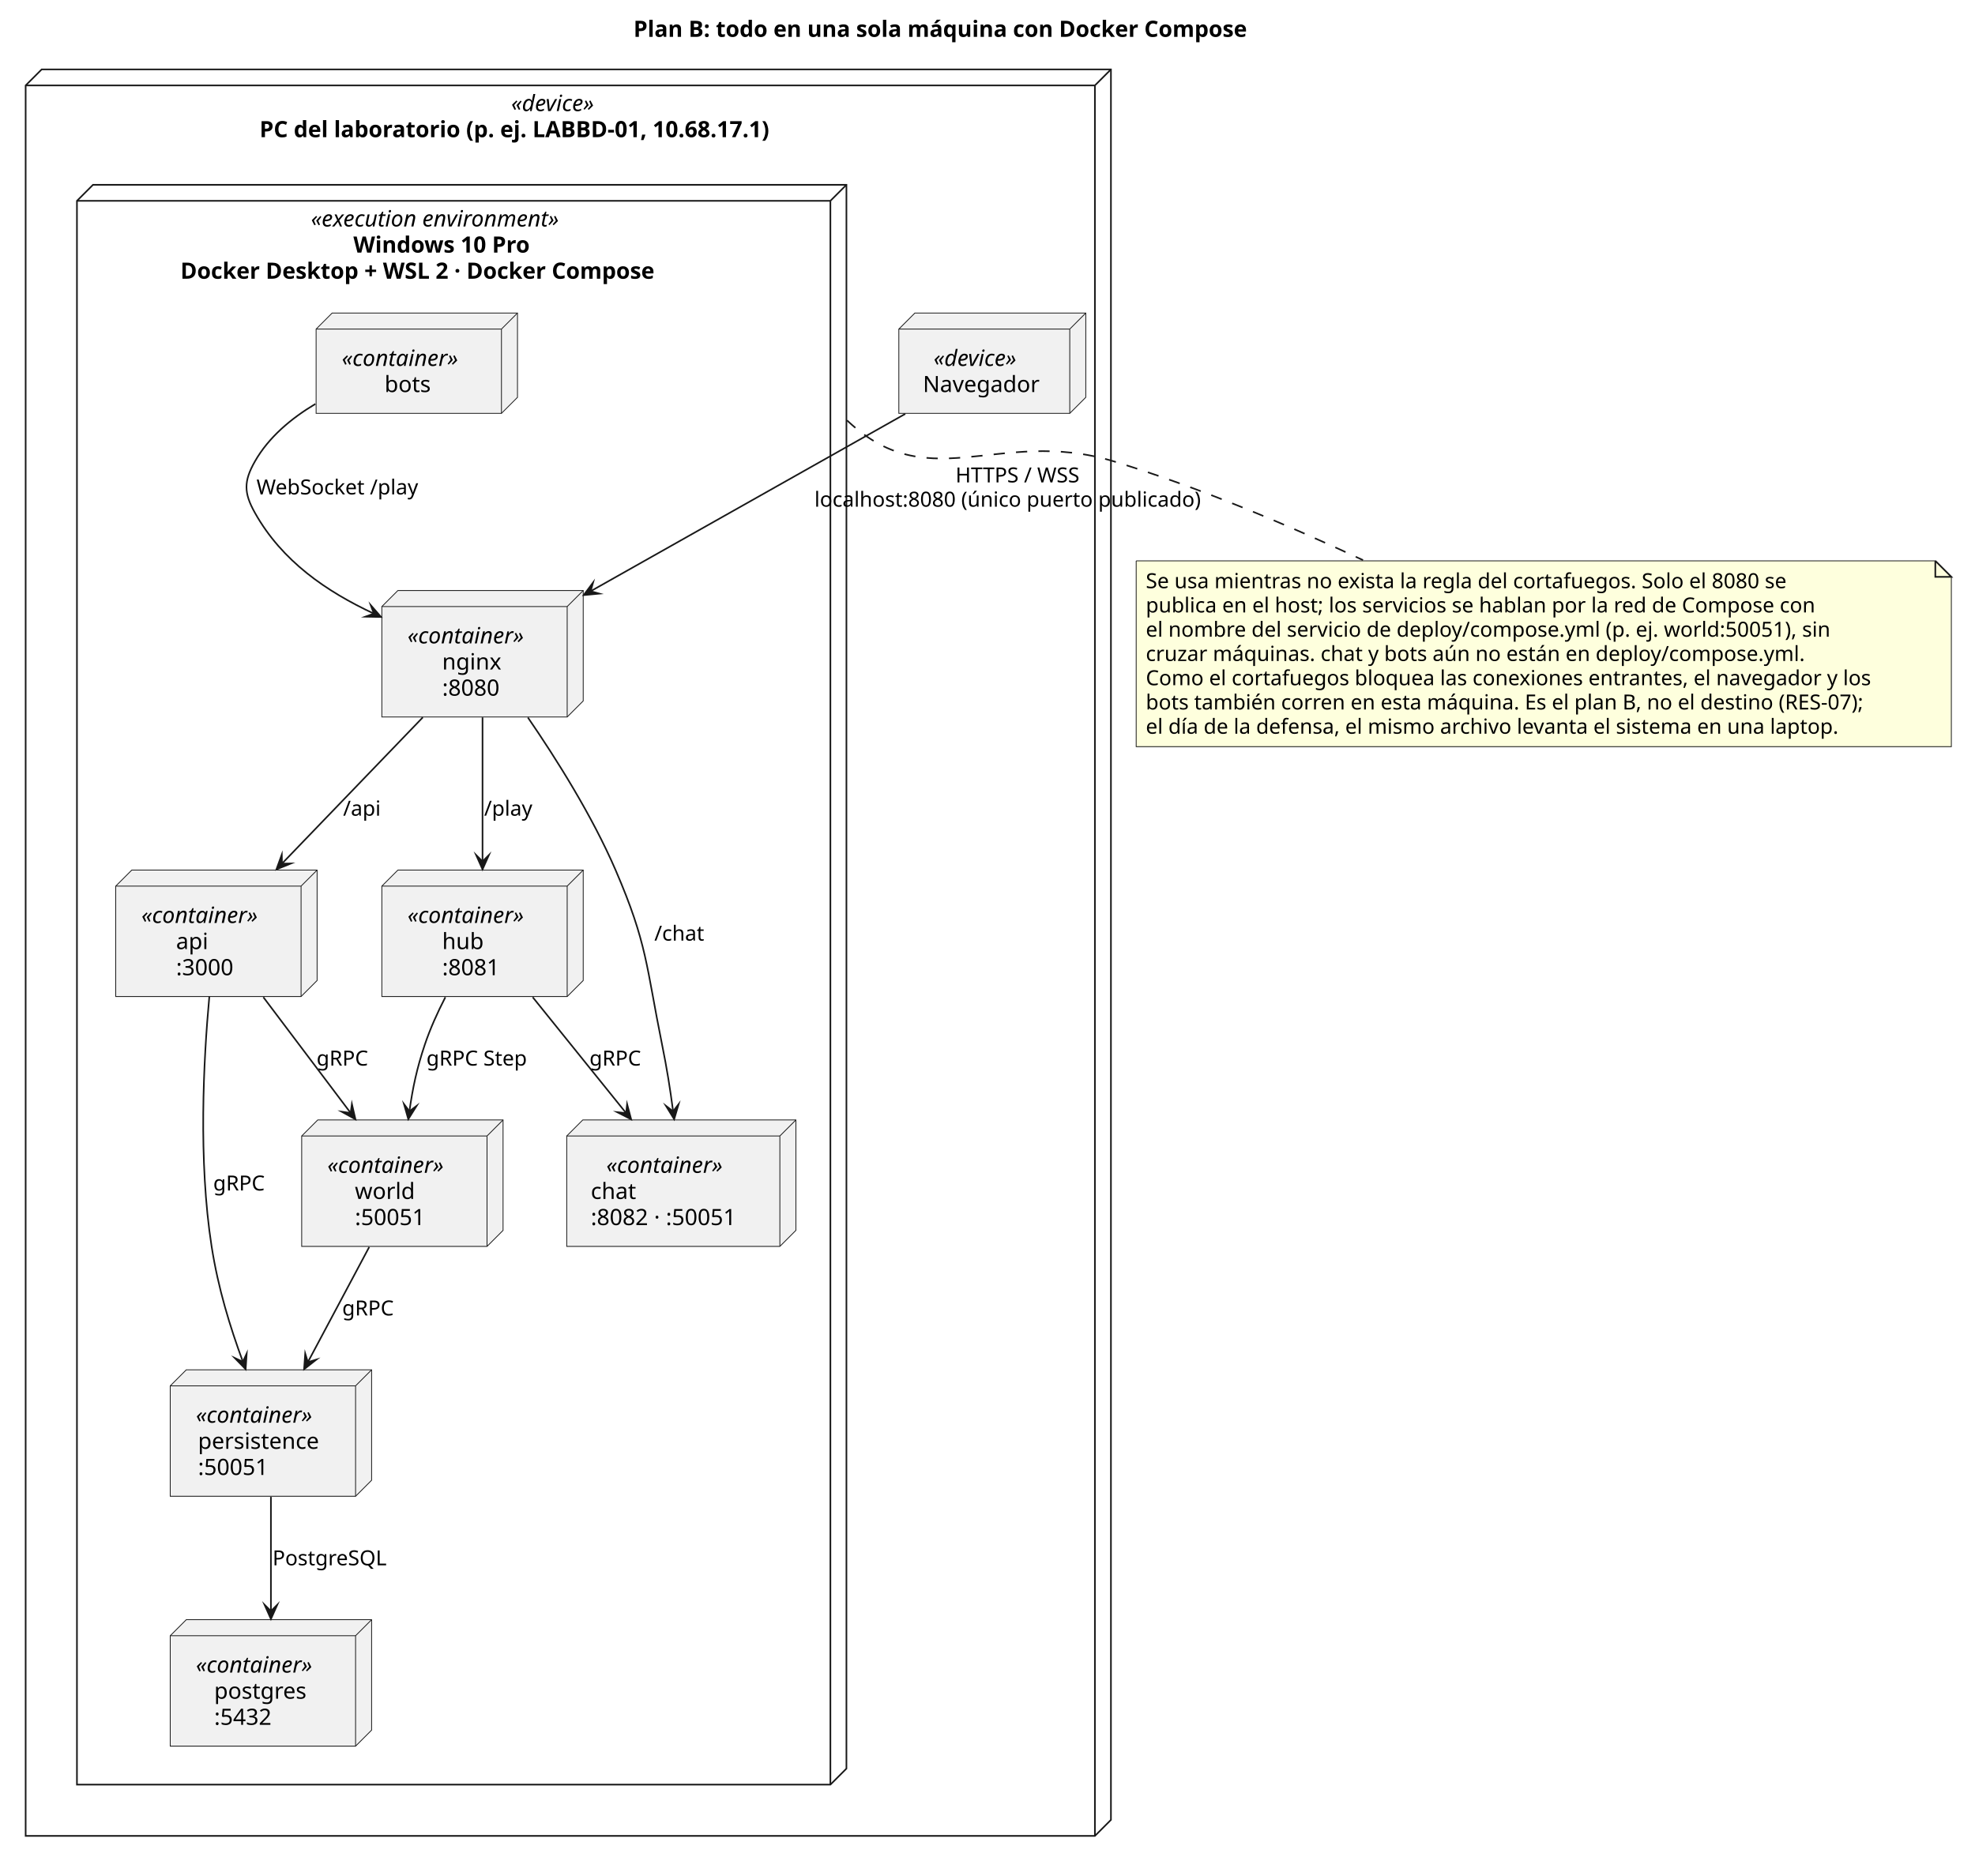
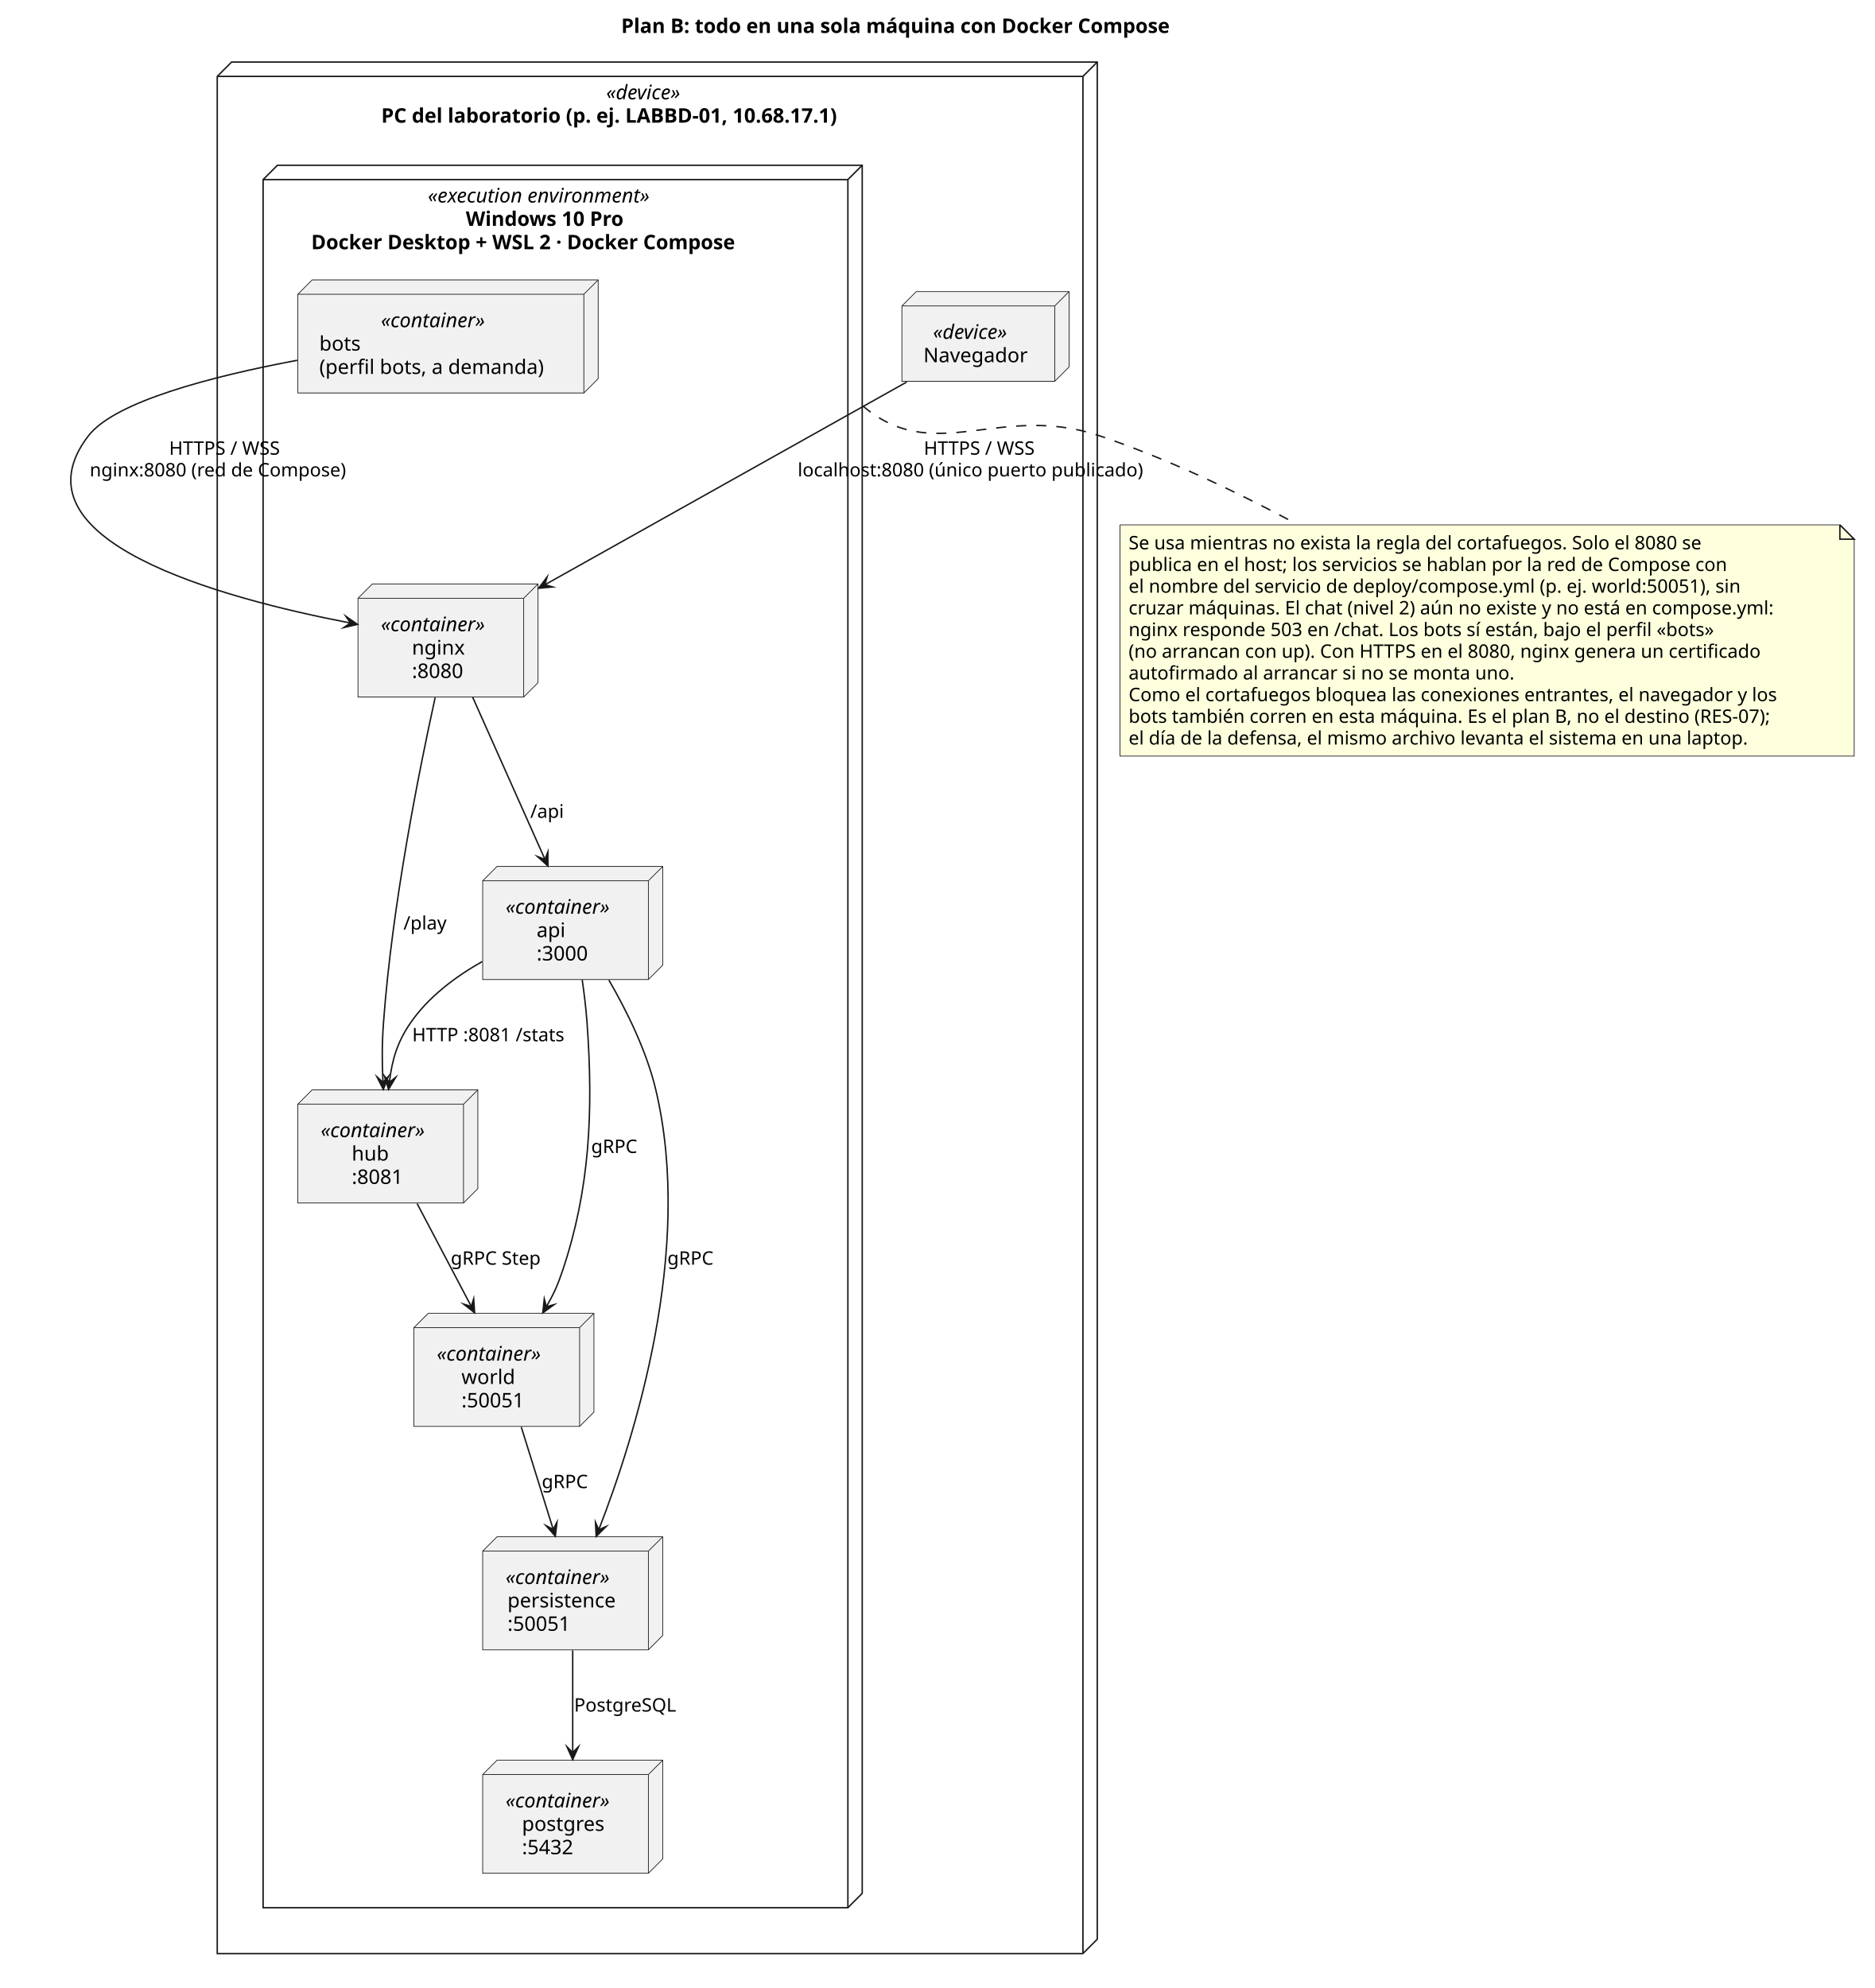
- <svg xmlns="http://www.w3.org/2000/svg" version="1.1" data-diagram-type="DESCRIPTION" style="width:1232px;height:1170px;background:#FFFFFF;" width="1232px" height="1170px" viewBox="0 0 1232 1170" zoomAndPan="magnify" preserveAspectRatio="none" contentStyleType="text/css">
+ <svg xmlns="http://www.w3.org/2000/svg" version="1.1" data-diagram-type="DESCRIPTION" style="width:1308px;height:1387px;background:#FFFFFF;" width="1308px" height="1387px" viewBox="0 0 1308 1387" zoomAndPan="magnify" preserveAspectRatio="none" contentStyleType="text/css">
  <defs />
  <g font-family="sans-serif" lengthAdjust="spacing">
-     <g class="title" data-source-line="104">
-       <text x="395.164" y="22.995" fill="#000" font-size="14" textLength="434.916" font-weight="700">Plan B: todo en una sola máquina con Docker Compose</text>
+     <g class="title" data-source-line="110">
+       <text x="433.399" y="22.995" fill="#000" font-size="14" textLength="434.916" font-weight="700">Plan B: todo en una sola máquina con Docker Compose</text>
    </g>
-     <g class="cluster" data-qualified-name="Pc" id="ent0001" data-source-line="109">
-       <polygon points="16,53.297,26,43.297,693,43.297,693,1135.387,683,1145.387,16,1145.387,16,53.297" fill="none" style="stroke:#181818;stroke-width:1;stroke-linejoin:miter;stroke-miterlimit:10;" />
-       <line x1="683" y1="53.297" x2="693" y2="43.297" style="stroke:#181818;stroke-width:1;" />
-       <line x1="16" y1="53.297" x2="683" y2="53.297" style="stroke:#181818;stroke-width:1;" />
-       <line x1="683" y1="53.297" x2="683" y2="1145.387" style="stroke:#181818;stroke-width:1;" />
-       <text x="318.867" y="69.292" fill="#000" font-size="14" textLength="63.267" font-style="italic">«device»</text>
-       <text x="161.907" y="85.589" fill="#000" font-size="14" textLength="377.187" font-weight="700">PC del laboratorio (p. ej. LABBD-01, 10.68.17.1)</text>
+     <g class="cluster" data-qualified-name="Pc" id="ent0001" data-source-line="115">
+       <polygon points="151.58,53.297,161.58,43.297,765.58,43.297,765.58,1352.967,755.58,1362.967,151.58,1362.967,151.58,53.297" fill="none" style="stroke:#181818;stroke-width:1;stroke-linejoin:miter;stroke-miterlimit:10;" />
+       <line x1="755.58" y1="53.297" x2="765.58" y2="43.297" style="stroke:#181818;stroke-width:1;" />
+       <line x1="151.58" y1="53.297" x2="755.58" y2="53.297" style="stroke:#181818;stroke-width:1;" />
+       <line x1="755.58" y1="53.297" x2="755.58" y2="1362.967" style="stroke:#181818;stroke-width:1;" />
+       <text x="422.947" y="69.292" fill="#000" font-size="14" textLength="63.267" font-style="italic">«device»</text>
+       <text x="265.987" y="85.589" fill="#000" font-size="14" textLength="377.187" font-weight="700">PC del laboratorio (p. ej. LABBD-01, 10.68.17.1)</text>
    </g>
-     <g class="cluster" data-qualified-name="Pc.Env" id="ent0003" data-source-line="111">
-       <polygon points="48,125.297,58,115.297,528,115.297,528,1103.387,518,1113.387,48,1113.387,48,125.297" fill="none" style="stroke:#181818;stroke-width:1;stroke-linejoin:miter;stroke-miterlimit:10;" />
-       <line x1="518" y1="125.297" x2="528" y2="115.297" style="stroke:#181818;stroke-width:1;" />
-       <line x1="48" y1="125.297" x2="518" y2="125.297" style="stroke:#181818;stroke-width:1;" />
-       <line x1="518" y1="125.297" x2="518" y2="1113.387" style="stroke:#181818;stroke-width:1;" />
-       <text x="193.95" y="141.292" fill="#000" font-size="14" textLength="180.1" font-style="italic">«execution environment»</text>
-       <text x="220.436" y="157.589" fill="#000" font-size="14" textLength="127.128" font-weight="700">Windows 10 Pro</text>
-       <text x="112.555" y="173.886" fill="#000" font-size="14" textLength="342.891" font-weight="700">Docker Desktop + WSL 2 · Docker Compose</text>
+     <g class="cluster" data-qualified-name="Pc.Env" id="ent0003" data-source-line="117">
+       <polygon points="183.58,125.297,193.58,115.297,601.58,115.297,601.58,1320.967,591.58,1330.967,183.58,1330.967,183.58,125.297" fill="none" style="stroke:#181818;stroke-width:1;stroke-linejoin:miter;stroke-miterlimit:10;" />
+       <line x1="591.58" y1="125.297" x2="601.58" y2="115.297" style="stroke:#181818;stroke-width:1;" />
+       <line x1="183.58" y1="125.297" x2="591.58" y2="125.297" style="stroke:#181818;stroke-width:1;" />
+       <line x1="591.58" y1="125.297" x2="591.58" y2="1330.967" style="stroke:#181818;stroke-width:1;" />
+       <text x="298.53" y="141.292" fill="#000" font-size="14" textLength="180.1" font-style="italic">«execution environment»</text>
+       <text x="325.016" y="157.589" fill="#000" font-size="14" textLength="127.128" font-weight="700">Windows 10 Pro</text>
+       <text x="217.135" y="173.886" fill="#000" font-size="14" textLength="342.891" font-weight="700">Docker Desktop + WSL 2 · Docker Compose</text>
    </g>
-     <g class="entity" data-qualified-name="Pc.BrowserB" id="ent0002" data-source-line="110">
-       <polygon points="560.69,205.297,570.69,195.297,677.314,195.297,677.314,247.891,667.314,257.891,560.69,257.891,560.69,205.297" fill="#F1F1F1" style="stroke:#181818;stroke-width:0.5;stroke-linejoin:miter;stroke-miterlimit:10;" />
-       <line x1="667.314" y1="205.297" x2="677.314" y2="195.297" style="stroke:#181818;stroke-width:0.5;" />
-       <line x1="560.69" y1="205.297" x2="667.314" y2="205.297" style="stroke:#181818;stroke-width:0.5;" />
-       <line x1="667.314" y1="205.297" x2="667.314" y2="257.891" style="stroke:#181818;stroke-width:0.5;" />
-       <text x="582.369" y="228.292" fill="#000" font-size="14" textLength="63.267" font-style="italic">«device»</text>
-       <text x="575.69" y="244.589" fill="#000" font-size="14" textLength="76.624">Navegador</text>
+     <g class="entity" data-qualified-name="Pc.BrowserB" id="ent0002" data-source-line="116">
+       <polygon points="629.27,213.447,639.27,203.447,745.894,203.447,745.894,256.041,735.894,266.041,629.27,266.041,629.27,213.447" fill="#F1F1F1" style="stroke:#181818;stroke-width:0.5;stroke-linejoin:miter;stroke-miterlimit:10;" />
+       <line x1="735.894" y1="213.447" x2="745.894" y2="203.447" style="stroke:#181818;stroke-width:0.5;" />
+       <line x1="629.27" y1="213.447" x2="735.894" y2="213.447" style="stroke:#181818;stroke-width:0.5;" />
+       <line x1="735.894" y1="213.447" x2="735.894" y2="266.041" style="stroke:#181818;stroke-width:0.5;" />
+       <text x="650.949" y="236.442" fill="#000" font-size="14" textLength="63.267" font-style="italic">«device»</text>
+       <text x="644.27" y="252.739" fill="#000" font-size="14" textLength="76.624">Navegador</text>
    </g>
-     <g class="entity" data-qualified-name="Pc.Env.NginxB" id="ent0004" data-source-line="112">
-       <polygon points="238.19,378.417,248.19,368.417,363.807,368.417,363.807,437.307,353.807,447.307,238.19,447.307,238.19,378.417" fill="#F1F1F1" style="stroke:#181818;stroke-width:0.5;stroke-linejoin:miter;stroke-miterlimit:10;" />
-       <line x1="353.807" y1="378.417" x2="363.807" y2="368.417" style="stroke:#181818;stroke-width:0.5;" />
-       <line x1="238.19" y1="378.417" x2="353.807" y2="378.417" style="stroke:#181818;stroke-width:0.5;" />
-       <line x1="353.807" y1="378.417" x2="353.807" y2="447.307" style="stroke:#181818;stroke-width:0.5;" />
-       <text x="254.19" y="401.412" fill="#000" font-size="14" textLength="83.617" font-style="italic">«container»</text>
-       <text x="275.826" y="417.709" fill="#000" font-size="14" textLength="38.808">nginx</text>
-       <text x="275.826" y="434.006" fill="#000" font-size="14" textLength="40.346">:8080</text>
+     <g class="entity" data-qualified-name="Pc.Env.NginxB" id="ent0004" data-source-line="118">
+       <polygon points="249.77,417.407,259.77,407.407,375.387,407.407,375.387,476.298,365.387,486.298,249.77,486.298,249.77,417.407" fill="#F1F1F1" style="stroke:#181818;stroke-width:0.5;stroke-linejoin:miter;stroke-miterlimit:10;" />
+       <line x1="365.387" y1="417.407" x2="375.387" y2="407.407" style="stroke:#181818;stroke-width:0.5;" />
+       <line x1="249.77" y1="417.407" x2="365.387" y2="417.407" style="stroke:#181818;stroke-width:0.5;" />
+       <line x1="365.387" y1="417.407" x2="365.387" y2="486.298" style="stroke:#181818;stroke-width:0.5;" />
+       <text x="265.77" y="440.402" fill="#000" font-size="14" textLength="83.617" font-style="italic">«container»</text>
+       <text x="287.406" y="456.699" fill="#000" font-size="14" textLength="38.808">nginx</text>
+       <text x="287.406" y="472.996" fill="#000" font-size="14" textLength="40.346">:8080</text>
    </g>
-     <g class="entity" data-qualified-name="Pc.Env.ApiB" id="ent0005" data-source-line="113">
-       <polygon points="72.19,552.827,82.19,542.827,197.807,542.827,197.807,611.718,187.807,621.718,72.19,621.718,72.19,552.827" fill="#F1F1F1" style="stroke:#181818;stroke-width:0.5;stroke-linejoin:miter;stroke-miterlimit:10;" />
-       <line x1="187.807" y1="552.827" x2="197.807" y2="542.827" style="stroke:#181818;stroke-width:0.5;" />
-       <line x1="72.19" y1="552.827" x2="187.807" y2="552.827" style="stroke:#181818;stroke-width:0.5;" />
-       <line x1="187.807" y1="552.827" x2="187.807" y2="621.718" style="stroke:#181818;stroke-width:0.5;" />
-       <text x="88.19" y="575.822" fill="#000" font-size="14" textLength="83.617" font-style="italic">«container»</text>
-       <text x="109.826" y="592.119" fill="#000" font-size="14" textLength="21.355">api</text>
-       <text x="109.826" y="608.416" fill="#000" font-size="14" textLength="40.346">:3000</text>
+     <g class="entity" data-qualified-name="Pc.Env.ApiB" id="ent0005" data-source-line="119">
+       <polygon points="336.77,614.517,346.77,604.517,462.387,604.517,462.387,673.408,452.387,683.408,336.77,683.408,336.77,614.517" fill="#F1F1F1" style="stroke:#181818;stroke-width:0.5;stroke-linejoin:miter;stroke-miterlimit:10;" />
+       <line x1="452.387" y1="614.517" x2="462.387" y2="604.517" style="stroke:#181818;stroke-width:0.5;" />
+       <line x1="336.77" y1="614.517" x2="452.387" y2="614.517" style="stroke:#181818;stroke-width:0.5;" />
+       <line x1="452.387" y1="614.517" x2="452.387" y2="683.408" style="stroke:#181818;stroke-width:0.5;" />
+       <text x="352.77" y="637.512" fill="#000" font-size="14" textLength="83.617" font-style="italic">«container»</text>
+       <text x="374.406" y="653.809" fill="#000" font-size="14" textLength="21.355">api</text>
+       <text x="374.406" y="670.106" fill="#000" font-size="14" textLength="40.346">:3000</text>
    </g>
-     <g class="entity" data-qualified-name="Pc.Env.HubB" id="ent0006" data-source-line="114">
-       <polygon points="238.19,552.827,248.19,542.827,363.807,542.827,363.807,611.718,353.807,621.718,238.19,621.718,238.19,552.827" fill="#F1F1F1" style="stroke:#181818;stroke-width:0.5;stroke-linejoin:miter;stroke-miterlimit:10;" />
-       <line x1="353.807" y1="552.827" x2="363.807" y2="542.827" style="stroke:#181818;stroke-width:0.5;" />
-       <line x1="238.19" y1="552.827" x2="353.807" y2="552.827" style="stroke:#181818;stroke-width:0.5;" />
-       <line x1="353.807" y1="552.827" x2="353.807" y2="621.718" style="stroke:#181818;stroke-width:0.5;" />
-       <text x="254.19" y="575.822" fill="#000" font-size="14" textLength="83.617" font-style="italic">«container»</text>
-       <text x="275.826" y="592.119" fill="#000" font-size="14" textLength="26.633">hub</text>
-       <text x="275.826" y="608.416" fill="#000" font-size="14" textLength="40.346">:8081</text>
+     <g class="entity" data-qualified-name="Pc.Env.HubB" id="ent0006" data-source-line="120">
+       <polygon points="207.77,770.407,217.77,760.407,333.387,760.407,333.387,829.298,323.387,839.298,207.77,839.298,207.77,770.407" fill="#F1F1F1" style="stroke:#181818;stroke-width:0.5;stroke-linejoin:miter;stroke-miterlimit:10;" />
+       <line x1="323.387" y1="770.407" x2="333.387" y2="760.407" style="stroke:#181818;stroke-width:0.5;" />
+       <line x1="207.77" y1="770.407" x2="323.387" y2="770.407" style="stroke:#181818;stroke-width:0.5;" />
+       <line x1="323.387" y1="770.407" x2="323.387" y2="839.298" style="stroke:#181818;stroke-width:0.5;" />
+       <text x="223.77" y="793.402" fill="#000" font-size="14" textLength="83.617" font-style="italic">«container»</text>
+       <text x="245.406" y="809.699" fill="#000" font-size="14" textLength="26.633">hub</text>
+       <text x="245.406" y="825.996" fill="#000" font-size="14" textLength="40.346">:8081</text>
    </g>
-     <g class="entity" data-qualified-name="Pc.Env.ChatB" id="ent0007" data-source-line="115">
-       <polygon points="353.53,708.717,363.53,698.717,496.479,698.717,496.479,767.607,486.479,777.607,353.53,777.607,353.53,708.717" fill="#F1F1F1" style="stroke:#181818;stroke-width:0.5;stroke-linejoin:miter;stroke-miterlimit:10;" />
-       <line x1="486.479" y1="708.717" x2="496.479" y2="698.717" style="stroke:#181818;stroke-width:0.5;" />
-       <line x1="353.53" y1="708.717" x2="486.479" y2="708.717" style="stroke:#181818;stroke-width:0.5;" />
-       <line x1="486.479" y1="708.717" x2="486.479" y2="777.607" style="stroke:#181818;stroke-width:0.5;" />
-       <text x="378.196" y="731.712" fill="#000" font-size="14" textLength="83.617" font-style="italic">«container»</text>
-       <text x="368.53" y="748.009" fill="#000" font-size="14" textLength="30.639">chat</text>
-       <text x="368.53" y="764.306" fill="#000" font-size="14" textLength="102.949">:8082 · :50051</text>
+     <g class="entity" data-qualified-name="Pc.Env.WorldB" id="ent0007" data-source-line="121">
+       <polygon points="288.77,926.297,298.77,916.297,414.387,916.297,414.387,985.188,404.387,995.188,288.77,995.188,288.77,926.297" fill="#F1F1F1" style="stroke:#181818;stroke-width:0.5;stroke-linejoin:miter;stroke-miterlimit:10;" />
+       <line x1="404.387" y1="926.297" x2="414.387" y2="916.297" style="stroke:#181818;stroke-width:0.5;" />
+       <line x1="288.77" y1="926.297" x2="404.387" y2="926.297" style="stroke:#181818;stroke-width:0.5;" />
+       <line x1="404.387" y1="926.297" x2="404.387" y2="995.188" style="stroke:#181818;stroke-width:0.5;" />
+       <text x="304.77" y="949.292" fill="#000" font-size="14" textLength="83.617" font-style="italic">«container»</text>
+       <text x="321.952" y="965.589" fill="#000" font-size="14" textLength="38.548">world</text>
+       <text x="321.952" y="981.886" fill="#000" font-size="14" textLength="49.253">:50051</text>
    </g>
-     <g class="entity" data-qualified-name="Pc.Env.WorldB" id="ent0008" data-source-line="116">
-       <polygon points="188.19,708.717,198.19,698.717,313.807,698.717,313.807,767.607,303.807,777.607,188.19,777.607,188.19,708.717" fill="#F1F1F1" style="stroke:#181818;stroke-width:0.5;stroke-linejoin:miter;stroke-miterlimit:10;" />
-       <line x1="303.807" y1="708.717" x2="313.807" y2="698.717" style="stroke:#181818;stroke-width:0.5;" />
-       <line x1="188.19" y1="708.717" x2="303.807" y2="708.717" style="stroke:#181818;stroke-width:0.5;" />
-       <line x1="303.807" y1="708.717" x2="303.807" y2="777.607" style="stroke:#181818;stroke-width:0.5;" />
-       <text x="204.19" y="731.712" fill="#000" font-size="14" textLength="83.617" font-style="italic">«container»</text>
-       <text x="221.372" y="748.009" fill="#000" font-size="14" textLength="38.548">world</text>
-       <text x="221.372" y="764.306" fill="#000" font-size="14" textLength="49.253">:50051</text>
+     <g class="entity" data-qualified-name="Pc.Env.PersistenceB" id="ent0008" data-source-line="122">
+       <polygon points="336.77,1082.187,346.77,1072.187,462.387,1072.187,462.387,1141.078,452.387,1151.078,336.77,1151.078,336.77,1082.187" fill="#F1F1F1" style="stroke:#181818;stroke-width:0.5;stroke-linejoin:miter;stroke-miterlimit:10;" />
+       <line x1="452.387" y1="1082.187" x2="462.387" y2="1072.187" style="stroke:#181818;stroke-width:0.5;" />
+       <line x1="336.77" y1="1082.187" x2="452.387" y2="1082.187" style="stroke:#181818;stroke-width:0.5;" />
+       <line x1="452.387" y1="1082.187" x2="452.387" y2="1151.078" style="stroke:#181818;stroke-width:0.5;" />
+       <text x="352.77" y="1105.182" fill="#000" font-size="14" textLength="83.617" font-style="italic">«container»</text>
+       <text x="354.069" y="1121.479" fill="#000" font-size="14" textLength="81.02">persistence</text>
+       <text x="354.069" y="1137.776" fill="#000" font-size="14" textLength="49.253">:50051</text>
    </g>
-     <g class="entity" data-qualified-name="Pc.Env.PersistenceB" id="ent0009" data-source-line="117">
-       <polygon points="106.19,864.607,116.19,854.607,231.807,854.607,231.807,923.498,221.807,933.498,106.19,933.498,106.19,864.607" fill="#F1F1F1" style="stroke:#181818;stroke-width:0.5;stroke-linejoin:miter;stroke-miterlimit:10;" />
-       <line x1="221.807" y1="864.607" x2="231.807" y2="854.607" style="stroke:#181818;stroke-width:0.5;" />
-       <line x1="106.19" y1="864.607" x2="221.807" y2="864.607" style="stroke:#181818;stroke-width:0.5;" />
-       <line x1="221.807" y1="864.607" x2="221.807" y2="933.498" style="stroke:#181818;stroke-width:0.5;" />
-       <text x="122.19" y="887.602" fill="#000" font-size="14" textLength="83.617" font-style="italic">«container»</text>
-       <text x="123.489" y="903.899" fill="#000" font-size="14" textLength="81.02">persistence</text>
-       <text x="123.489" y="920.196" fill="#000" font-size="14" textLength="49.253">:50051</text>
+     <g class="entity" data-qualified-name="Pc.Env.PostgresB" id="ent0009" data-source-line="123">
+       <polygon points="336.77,1238.077,346.77,1228.077,462.387,1228.077,462.387,1296.968,452.387,1306.968,336.77,1306.968,336.77,1238.077" fill="#F1F1F1" style="stroke:#181818;stroke-width:0.5;stroke-linejoin:miter;stroke-miterlimit:10;" />
+       <line x1="452.387" y1="1238.077" x2="462.387" y2="1228.077" style="stroke:#181818;stroke-width:0.5;" />
+       <line x1="336.77" y1="1238.077" x2="452.387" y2="1238.077" style="stroke:#181818;stroke-width:0.5;" />
+       <line x1="452.387" y1="1238.077" x2="452.387" y2="1306.968" style="stroke:#181818;stroke-width:0.5;" />
+       <text x="352.77" y="1261.072" fill="#000" font-size="14" textLength="83.617" font-style="italic">«container»</text>
+       <text x="364.186" y="1277.369" fill="#000" font-size="14" textLength="60.785">postgres</text>
+       <text x="364.186" y="1293.666" fill="#000" font-size="14" textLength="40.346">:5432</text>
    </g>
-     <g class="entity" data-qualified-name="Pc.Env.PostgresB" id="ent0010" data-source-line="118">
-       <polygon points="106.19,1020.497,116.19,1010.497,231.807,1010.497,231.807,1079.387,221.807,1089.387,106.19,1089.387,106.19,1020.497" fill="#F1F1F1" style="stroke:#181818;stroke-width:0.5;stroke-linejoin:miter;stroke-miterlimit:10;" />
-       <line x1="221.807" y1="1020.497" x2="231.807" y2="1010.497" style="stroke:#181818;stroke-width:0.5;" />
-       <line x1="106.19" y1="1020.497" x2="221.807" y2="1020.497" style="stroke:#181818;stroke-width:0.5;" />
-       <line x1="221.807" y1="1020.497" x2="221.807" y2="1089.387" style="stroke:#181818;stroke-width:0.5;" />
-       <text x="122.19" y="1043.492" fill="#000" font-size="14" textLength="83.617" font-style="italic">«container»</text>
-       <text x="133.606" y="1059.789" fill="#000" font-size="14" textLength="60.785">postgres</text>
-       <text x="133.606" y="1076.086" fill="#000" font-size="14" textLength="40.346">:5432</text>
+     <g class="entity" data-qualified-name="Pc.Env.BotsB" id="ent0010" data-source-line="124">
+       <polygon points="207.8,205.297,217.8,195.297,417.359,195.297,417.359,264.188,407.359,274.188,207.8,274.188,207.8,205.297" fill="#F1F1F1" style="stroke:#181818;stroke-width:0.5;stroke-linejoin:miter;stroke-miterlimit:10;" />
+       <line x1="407.359" y1="205.297" x2="417.359" y2="195.297" style="stroke:#181818;stroke-width:0.5;" />
+       <line x1="207.8" y1="205.297" x2="407.359" y2="205.297" style="stroke:#181818;stroke-width:0.5;" />
+       <line x1="407.359" y1="205.297" x2="407.359" y2="274.188" style="stroke:#181818;stroke-width:0.5;" />
+       <text x="265.771" y="228.292" fill="#000" font-size="14" textLength="83.617" font-style="italic">«container»</text>
+       <text x="222.8" y="244.589" fill="#000" font-size="14" textLength="30.235">bots</text>
+       <text x="222.8" y="260.886" fill="#000" font-size="14" textLength="169.559">(perfil bots, a demanda)</text>
    </g>
-     <g class="entity" data-qualified-name="Pc.Env.BotsB" id="ent0011" data-source-line="119">
-       <polygon points="197.19,205.297,207.19,195.297,322.807,195.297,322.807,247.891,312.807,257.891,197.19,257.891,197.19,205.297" fill="#F1F1F1" style="stroke:#181818;stroke-width:0.5;stroke-linejoin:miter;stroke-miterlimit:10;" />
-       <line x1="312.807" y1="205.297" x2="322.807" y2="195.297" style="stroke:#181818;stroke-width:0.5;" />
-       <line x1="197.19" y1="205.297" x2="312.807" y2="205.297" style="stroke:#181818;stroke-width:0.5;" />
-       <line x1="312.807" y1="205.297" x2="312.807" y2="257.891" style="stroke:#181818;stroke-width:0.5;" />
-       <text x="213.19" y="228.292" fill="#000" font-size="14" textLength="83.617" font-style="italic">«container»</text>
-       <text x="239.881" y="244.589" fill="#000" font-size="14" textLength="30.235">bots</text>
+     <g class="entity" data-qualified-name="GMN21" id="ent0022" data-source-line="140">
+       <path d="M781.45,366.187 L781.45,527.515 L1293.714,527.515 L1293.714,376.187 L1283.714,366.187 L781.45,366.187" style="stroke:#181818;stroke-width:0.5;" fill="#FEFFDD" />
+       <path d="M1283.714,366.187 L1283.714,376.187 L1293.714,376.187 L1283.714,366.187" style="stroke:#181818;stroke-width:1;" fill="#FEFFDD" />
+       <text x="787.45" y="383.254" fill="#000" font-size="13" textLength="435.125">Se usa mientras no exista la regla del cortafuegos. Solo el 8080 se</text>
+       <text x="787.45" y="398.387" fill="#000" font-size="13" textLength="450.366">publica en el host; los servicios se hablan por la red de Compose con</text>
+       <text x="787.45" y="413.519" fill="#000" font-size="13" textLength="463.036">el nombre del servicio de deploy/compose.yml (p. ej. world:50051), sin</text>
+       <text x="787.45" y="428.652" fill="#000" font-size="13" textLength="491.264">cruzar máquinas. El chat (nivel 2) aún no existe y no está en compose.yml:</text>
+       <text x="787.45" y="443.785" fill="#000" font-size="13" textLength="441.854">nginx responde 503 en /chat. Los bots sí están, bajo el perfil «bots»</text>
+       <text x="787.45" y="458.918" fill="#000" font-size="13" textLength="477.204">(no arrancan con up). Con HTTPS en el 8080, nginx genera un certificado</text>
+       <text x="787.45" y="474.051" fill="#000" font-size="13" textLength="287.282">autofirmado al arrancar si no se monta uno.</text>
+       <text x="787.45" y="489.183" fill="#000" font-size="13" textLength="486.307">Como el cortafuegos bloquea las conexiones entrantes, el navegador y los</text>
+       <text x="787.45" y="504.316" fill="#000" font-size="13" textLength="487.494">bots también corren en esta máquina. Es el plan B, no el destino (RES-07);</text>
+       <text x="787.45" y="519.449" fill="#000" font-size="13" textLength="469.168">el día de la defensa, el mismo archivo levanta el sistema en una laptop.</text>
    </g>
-     <g class="entity" data-qualified-name="GMN23" id="ent0024" data-source-line="136">
-       <path d="M708.75,349.897 L708.75,465.827 L1217.244,465.827 L1217.244,359.897 L1207.244,349.897 L708.75,349.897" style="stroke:#181818;stroke-width:0.5;" fill="#FEFFDD" />
-       <path d="M1207.244,349.897 L1207.244,359.897 L1217.244,359.897 L1207.244,349.897" style="stroke:#181818;stroke-width:1;" fill="#FEFFDD" />
-       <text x="714.75" y="366.964" fill="#000" font-size="13" textLength="435.125">Se usa mientras no exista la regla del cortafuegos. Solo el 8080 se</text>
-       <text x="714.75" y="382.097" fill="#000" font-size="13" textLength="450.366">publica en el host; los servicios se hablan por la red de Compose con</text>
-       <text x="714.75" y="397.229" fill="#000" font-size="13" textLength="463.036">el nombre del servicio de deploy/compose.yml (p. ej. world:50051), sin</text>
-       <text x="714.75" y="412.362" fill="#000" font-size="13" textLength="442.184">cruzar máquinas. chat y bots aún no están en deploy/compose.yml.</text>
-       <text x="714.75" y="427.495" fill="#000" font-size="13" textLength="486.307">Como el cortafuegos bloquea las conexiones entrantes, el navegador y los</text>
-       <text x="714.75" y="442.628" fill="#000" font-size="13" textLength="487.494">bots también corren en esta máquina. Es el plan B, no el destino (RES-07);</text>
-       <text x="714.75" y="457.761" fill="#000" font-size="13" textLength="469.168">el día de la defensa, el mismo archivo levanta el sistema en una laptop.</text>
+     <g class="link" data-entity-1="ent0002" data-entity-2="ent0004" id="lnk11" data-source-line="128" data-link-type="dependency">
+       <path d="M632.65,266.517 C564.3,304.817 452.172,367.632 380.172,407.982" style="stroke:#181818;stroke-width:1;" fill="none" id="BrowserB-to-NginxB" />
+       <polygon points="375.81,410.427,385.617,409.516,380.172,407.982,381.706,402.538,375.81,410.427" fill="#181818" style="stroke:#181818;stroke-width:1;stroke-linejoin:miter;stroke-miterlimit:10;" />
+       <text x="644.565" y="317.254" fill="#000" font-size="13" textLength="83.751">HTTPS / WSS</text>
+       <text x="556.58" y="332.387" fill="#000" font-size="13" textLength="259.721">localhost:8080 (único puerto publicado)</text>
    </g>
-     <g class="link" data-entity-1="ent0002" data-entity-2="ent0004" id="lnk12" data-source-line="123" data-link-type="dependency">
-       <path d="M564.7,258.207 C509.08,289.557 427.066,335.792 368.456,368.832" style="stroke:#181818;stroke-width:1;" fill="none" id="BrowserB-to-NginxB" />
-       <polygon points="364.1,371.287,373.904,370.352,368.456,368.832,369.976,363.383,364.1,371.287" fill="#181818" style="stroke:#181818;stroke-width:1;stroke-linejoin:miter;stroke-miterlimit:10;" />
-       <text x="596.045" y="300.964" fill="#000" font-size="13" textLength="83.751">HTTPS / WSS</text>
-       <text x="508.06" y="316.097" fill="#000" font-size="13" textLength="259.721">localhost:8080 (único puerto publicado)</text>
+     <g class="link" data-entity-1="ent0010" data-entity-2="ent0004" id="lnk12" data-source-line="129" data-link-type="dependency">
+       <path d="M207.4,251.367 C147.1,262.707 79.85,280.267 61.58,304.187 C6,376.957 153.23,417.133 244.52,434.673" style="stroke:#181818;stroke-width:1;" fill="none" id="BotsB-to-NginxB" />
+       <polygon points="249.43,435.617,241.346,429.991,244.52,434.673,239.837,437.847,249.43,435.617" fill="#181818" style="stroke:#181818;stroke-width:1;stroke-linejoin:miter;stroke-miterlimit:10;" />
+       <text x="117.982" y="317.254" fill="#000" font-size="13" textLength="83.751">HTTPS / WSS</text>
+       <text x="62.58" y="332.387" fill="#000" font-size="13" textLength="194.556">nginx:8080 (red de Compose)</text>
    </g>
-     <g class="link" data-entity-1="ent0011" data-entity-2="ent0004" id="lnk13" data-source-line="124" data-link-type="dependency">
-       <path d="M196.74,252.007 C181.75,260.947 167.62,272.707 159,287.897 C151.98,300.267 152.05,307.487 159,319.897 C175.95,350.157 203.69,369.041 233.18,382.811" style="stroke:#181818;stroke-width:1;" fill="none" id="BotsB-to-NginxB" />
-       <polygon points="237.71,384.927,231.248,377.495,233.18,382.811,227.863,384.743,237.71,384.927" fill="#181818" style="stroke:#181818;stroke-width:1;stroke-linejoin:miter;stroke-miterlimit:10;" />
-       <text x="160" y="308.464" fill="#000" font-size="13" textLength="109.116">WebSocket /play</text>
+     <g class="link" data-entity-1="ent0004" data-entity-2="ent0005" id="lnk13" data-source-line="130" data-link-type="dependency">
+       <path d="M329.77,486.397 C344.97,520.487 365.003,565.42 380.243,599.59" style="stroke:#181818;stroke-width:1;" fill="none" id="NginxB-to-ApiB" />
+       <polygon points="382.28,604.157,382.267,594.308,380.243,599.59,374.961,597.567,382.28,604.157" fill="#181818" style="stroke:#181818;stroke-width:1;stroke-linejoin:miter;stroke-miterlimit:10;" />
+       <text x="369.96" y="570.584" fill="#000" font-size="13" textLength="24.21">/api</text>
    </g>
-     <g class="link" data-entity-1="ent0004" data-entity-2="ent0005" id="lnk14" data-source-line="125" data-link-type="dependency">
-       <path d="M263.75,447.547 C236.5,475.847 203.168,510.475 175.888,538.805" style="stroke:#181818;stroke-width:1;" fill="none" id="NginxB-to-ApiB" />
-       <polygon points="172.42,542.407,181.544,538.698,175.888,538.805,175.781,533.149,172.42,542.407" fill="#181818" style="stroke:#181818;stroke-width:1;stroke-linejoin:miter;stroke-miterlimit:10;" />
-       <text x="214.02" y="508.894" fill="#000" font-size="13" textLength="24.21">/api</text>
+     <g class="link" data-entity-1="ent0004" data-entity-2="ent0006" id="lnk14" data-source-line="131" data-link-type="dependency">
+       <path d="M303.61,486.717 C292.28,538.207 273.53,632.027 267.58,713.407 C266.47,728.657 266.498,740.473 267.208,755.113" style="stroke:#181818;stroke-width:1;" fill="none" id="NginxB-to-HubB" />
+       <polygon points="267.45,760.107,271.009,750.924,267.208,755.113,263.019,751.311,267.45,760.107" fill="#181818" style="stroke:#181818;stroke-width:1;stroke-linejoin:miter;stroke-miterlimit:10;" />
+       <text x="281.5" y="648.524" fill="#000" font-size="13" textLength="31.903">/play</text>
    </g>
-     <g class="link" data-entity-1="ent0004" data-entity-2="ent0006" id="lnk15" data-source-line="126" data-link-type="dependency">
-       <path d="M301,447.547 C301,475.847 301,509.077 301,537.407" style="stroke:#181818;stroke-width:1;" fill="none" id="NginxB-to-HubB" />
-       <polygon points="301,542.407,305,533.407,301,537.407,297,533.407,301,542.407" fill="#181818" style="stroke:#181818;stroke-width:1;stroke-linejoin:miter;stroke-miterlimit:10;" />
-       <text x="302" y="508.894" fill="#000" font-size="13" textLength="31.903">/play</text>
+     <g class="link" data-entity-1="ent0006" data-entity-2="ent0007" id="lnk15" data-source-line="132" data-link-type="dependency">
+       <path d="M291.02,839.687 C303.3,863.007 316.54,888.173 328.82,911.493" style="stroke:#181818;stroke-width:1;" fill="none" id="HubB-to-WorldB" />
+       <polygon points="331.15,915.917,330.496,906.09,328.82,911.493,323.417,909.817,331.15,915.917" fill="#181818" style="stroke:#181818;stroke-width:1;stroke-linejoin:miter;stroke-miterlimit:10;" />
+       <text x="314.51" y="882.364" fill="#000" font-size="13" textLength="67.933">gRPC Step</text>
    </g>
-     <g class="link" data-entity-1="ent0004" data-entity-2="ent0007" id="lnk16" data-source-line="127" data-link-type="dependency">
-       <path d="M329.29,447.627 C347.08,473.517 369.36,508.917 384,542.827 C403.85,588.807 403.05,602.627 413,651.717 C416.06,666.837 417.941,678.671 419.891,693.331" style="stroke:#181818;stroke-width:1;" fill="none" id="NginxB-to-ChatB" />
-       <polygon points="420.55,698.287,423.328,688.838,419.891,693.331,415.398,689.893,420.55,698.287" fill="#181818" style="stroke:#181818;stroke-width:1;stroke-linejoin:miter;stroke-miterlimit:10;" />
-       <text x="408.17" y="586.834" fill="#000" font-size="13" textLength="32.83">/chat</text>
+     <g class="link" data-entity-1="ent0005" data-entity-2="ent0007" id="lnk16" data-source-line="133" data-link-type="dependency">
+       <path d="M406.22,683.587 C407.62,693.287 408.88,703.707 409.58,713.407 C414.16,776.377 411.31,830.567 392.58,886.297 C389.18,896.407 386.628,902.301 381.208,911.651" style="stroke:#181818;stroke-width:1;" fill="none" id="ApiB-to-WorldB" />
+       <polygon points="378.7,915.977,386.674,910.197,381.208,911.651,379.753,906.184,378.7,915.977" fill="#181818" style="stroke:#181818;stroke-width:1;stroke-linejoin:miter;stroke-miterlimit:10;" />
+       <text x="412.5" y="804.414" fill="#000" font-size="13" textLength="34.201">gRPC</text>
    </g>
-     <g class="link" data-entity-1="ent0006" data-entity-2="ent0008" id="lnk17" data-source-line="128" data-link-type="dependency">
-       <path d="M277.82,622.127 C272.97,631.557 268.33,641.787 265,651.717 C260.03,666.537 257.491,678.466 255.391,693.286" style="stroke:#181818;stroke-width:1;" fill="none" id="HubB-to-WorldB" />
-       <polygon points="254.69,698.237,259.913,689.887,255.391,693.286,251.992,688.765,254.69,698.237" fill="#181818" style="stroke:#181818;stroke-width:1;stroke-linejoin:miter;stroke-miterlimit:10;" />
-       <text x="266" y="664.784" fill="#000" font-size="13" textLength="67.933">gRPC Step</text>
+     <g class="link" data-entity-1="ent0005" data-entity-2="ent0006" id="lnk17" data-source-line="134" data-link-type="dependency">
+       <path d="M336.43,670.867 C317.75,681.447 298.99,695.487 286.58,713.407 C277.22,726.927 273.514,739.461 271.674,755.101" style="stroke:#181818;stroke-width:1;" fill="none" id="ApiB-to-HubB" />
+       <polygon points="271.09,760.067,276.114,751.596,271.674,755.101,268.169,750.661,271.09,760.067" fill="#181818" style="stroke:#181818;stroke-width:1;stroke-linejoin:miter;stroke-miterlimit:10;" />
+       <text x="287.58" y="726.474" fill="#000" font-size="13" textLength="115.312">HTTP :8081 /stats</text>
    </g>
-     <g class="link" data-entity-1="ent0006" data-entity-2="ent0007" id="lnk18" data-source-line="129" data-link-type="dependency">
-       <path d="M332.29,622.107 C351.09,645.427 371.782,671.124 390.582,694.444" style="stroke:#181818;stroke-width:1;" fill="none" id="HubB-to-ChatB" />
-       <polygon points="393.72,698.337,391.185,688.82,390.582,694.444,384.957,693.841,393.72,698.337" fill="#181818" style="stroke:#181818;stroke-width:1;stroke-linejoin:miter;stroke-miterlimit:10;" />
-       <text x="367.72" y="664.784" fill="#000" font-size="13" textLength="34.201">gRPC</text>
+     <g class="link" data-entity-1="ent0005" data-entity-2="ent0008" id="lnk18" data-source-line="135" data-link-type="dependency">
+       <path d="M424.82,683.797 C437.36,705.407 451.17,733.337 457.58,760.407 C484.1,872.247 443.012,1002.347 417.762,1067.277" style="stroke:#181818;stroke-width:1;" fill="none" id="ApiB-to-PersistenceB" />
+       <polygon points="415.95,1071.937,422.94,1064.999,417.762,1067.277,415.484,1062.099,415.95,1071.937" fill="#181818" style="stroke:#181818;stroke-width:1;stroke-linejoin:miter;stroke-miterlimit:10;" />
+       <text x="465.65" y="882.364" fill="#000" font-size="13" textLength="34.201">gRPC</text>
    </g>
-     <g class="link" data-entity-1="ent0005" data-entity-2="ent0008" id="lnk19" data-source-line="130" data-link-type="dependency">
-       <path d="M164.27,622.107 C181.86,645.427 201.139,671.025 218.729,694.345" style="stroke:#181818;stroke-width:1;" fill="none" id="ApiB-to-WorldB" />
-       <polygon points="221.74,698.337,219.514,688.743,218.729,694.345,213.127,693.56,221.74,698.337" fill="#181818" style="stroke:#181818;stroke-width:1;stroke-linejoin:miter;stroke-miterlimit:10;" />
-       <text x="197.48" y="664.784" fill="#000" font-size="13" textLength="34.201">gRPC</text>
+     <g class="link" data-entity-1="ent0007" data-entity-2="ent0008" id="lnk19" data-source-line="136" data-link-type="dependency">
+       <path d="M363.69,995.577 C370.97,1018.907 378.712,1043.713 385.982,1067.033" style="stroke:#181818;stroke-width:1;" fill="none" id="WorldB-to-PersistenceB" />
+       <polygon points="387.47,1071.807,388.61,1062.024,385.982,1067.033,380.973,1064.405,387.47,1071.807" fill="#181818" style="stroke:#181818;stroke-width:1;stroke-linejoin:miter;stroke-miterlimit:10;" />
+       <text x="378.02" y="1038.254" fill="#000" font-size="13" textLength="34.201">gRPC</text>
    </g>
-     <g class="link" data-entity-1="ent0005" data-entity-2="ent0009" id="lnk20" data-source-line="131" data-link-type="dependency">
-       <path d="M130.57,621.887 C126.94,661.297 123.64,724.097 132,777.607 C136.1,803.807 143.393,827.495 151.513,849.555" style="stroke:#181818;stroke-width:1;" fill="none" id="ApiB-to-PersistenceB" />
-       <polygon points="153.24,854.247,153.885,844.419,151.513,849.555,146.377,847.183,153.24,854.247" fill="#181818" style="stroke:#181818;stroke-width:1;stroke-linejoin:miter;stroke-miterlimit:10;" />
-       <text x="133" y="742.724" fill="#000" font-size="13" textLength="34.201">gRPC</text>
+     <g class="link" data-entity-1="ent0008" data-entity-2="ent0009" id="lnk20" data-source-line="137" data-link-type="dependency">
+       <path d="M399.58,1151.467 C399.58,1174.797 399.58,1199.377 399.58,1222.697" style="stroke:#181818;stroke-width:1;" fill="none" id="PersistenceB-to-PostgresB" />
+       <polygon points="399.58,1227.697,403.58,1218.697,399.58,1222.697,395.58,1218.697,399.58,1227.697" fill="#181818" style="stroke:#181818;stroke-width:1;stroke-linejoin:miter;stroke-miterlimit:10;" />
+       <text x="400.58" y="1194.144" fill="#000" font-size="13" textLength="74.985">PostgreSQL</text>
    </g>
-     <g class="link" data-entity-1="ent0008" data-entity-2="ent0009" id="lnk21" data-source-line="132" data-link-type="dependency">
-       <path d="M230.31,777.997 C217.88,801.327 204.46,826.494 192.04,849.814" style="stroke:#181818;stroke-width:1;" fill="none" id="WorldB-to-PersistenceB" />
-       <polygon points="189.69,854.227,197.451,848.164,192.04,849.814,190.39,844.403,189.69,854.227" fill="#181818" style="stroke:#181818;stroke-width:1;stroke-linejoin:miter;stroke-miterlimit:10;" />
-       <text x="213.46" y="820.674" fill="#000" font-size="13" textLength="34.201">gRPC</text>
-     </g>
-     <g class="link" data-entity-1="ent0009" data-entity-2="ent0010" id="lnk22" data-source-line="133" data-link-type="dependency">
-       <path d="M169,933.887 C169,957.217 169,981.797 169,1005.117" style="stroke:#181818;stroke-width:1;" fill="none" id="PersistenceB-to-PostgresB" />
-       <polygon points="169,1010.117,173,1001.117,169,1005.117,165,1001.117,169,1010.117" fill="#181818" style="stroke:#181818;stroke-width:1;stroke-linejoin:miter;stroke-miterlimit:10;" />
-       <text x="170" y="976.564" fill="#000" font-size="13" textLength="74.985">PostgreSQL</text>
-     </g>
-     <g class="link" data-entity-1="ent0003" data-entity-2="ent0024" id="lnk25" data-source-line="136" data-link-type="association">
-       <path d="M528.359,262.237 C528.566,262.432 528.772,262.627 528.978,262.82 C530.629,264.363 532.272,265.81 533.908,267.166 C537.18,269.878 540.423,272.227 543.649,274.255 C550.1,278.312 556.479,281.087 562.863,282.92 C575.631,286.587 588.418,286.487 601.843,285.351 C628.693,283.077 658.095,276.652 695,287.897 C747.47,303.877 803.25,327.487 850.26,349.457" style="stroke:#181818;stroke-width:1;stroke-dasharray:7,7;" fill="none" id="Env-GMN23" />
+     <g class="link" data-entity-1="ent0003" data-entity-2="ent0022" id="lnk23" data-source-line="140" data-link-type="association">
+       <path d="M601.989,283.213 C602.197,283.39 602.404,283.566 602.612,283.74 C605.932,286.523 609.231,288.92 612.518,290.978 C619.092,295.094 625.618,297.852 632.165,299.619 C645.26,303.155 658.443,302.732 672.276,301.299 C699.943,298.434 730.21,291.532 767.58,304.187 C814.09,319.937 862.33,342.867 904.96,365.707" style="stroke:#181818;stroke-width:1;stroke-dasharray:7,7;" fill="none" id="Env-GMN21" />
    </g>
  </g>
</svg>
